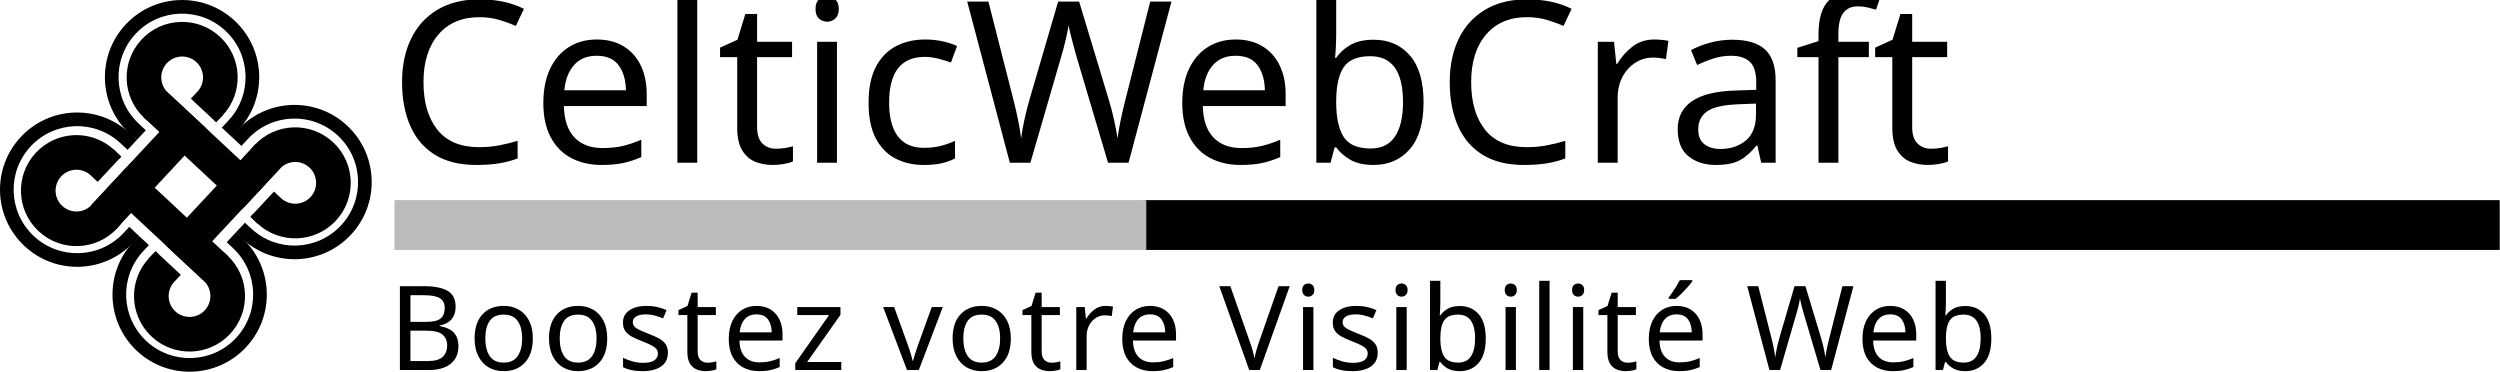
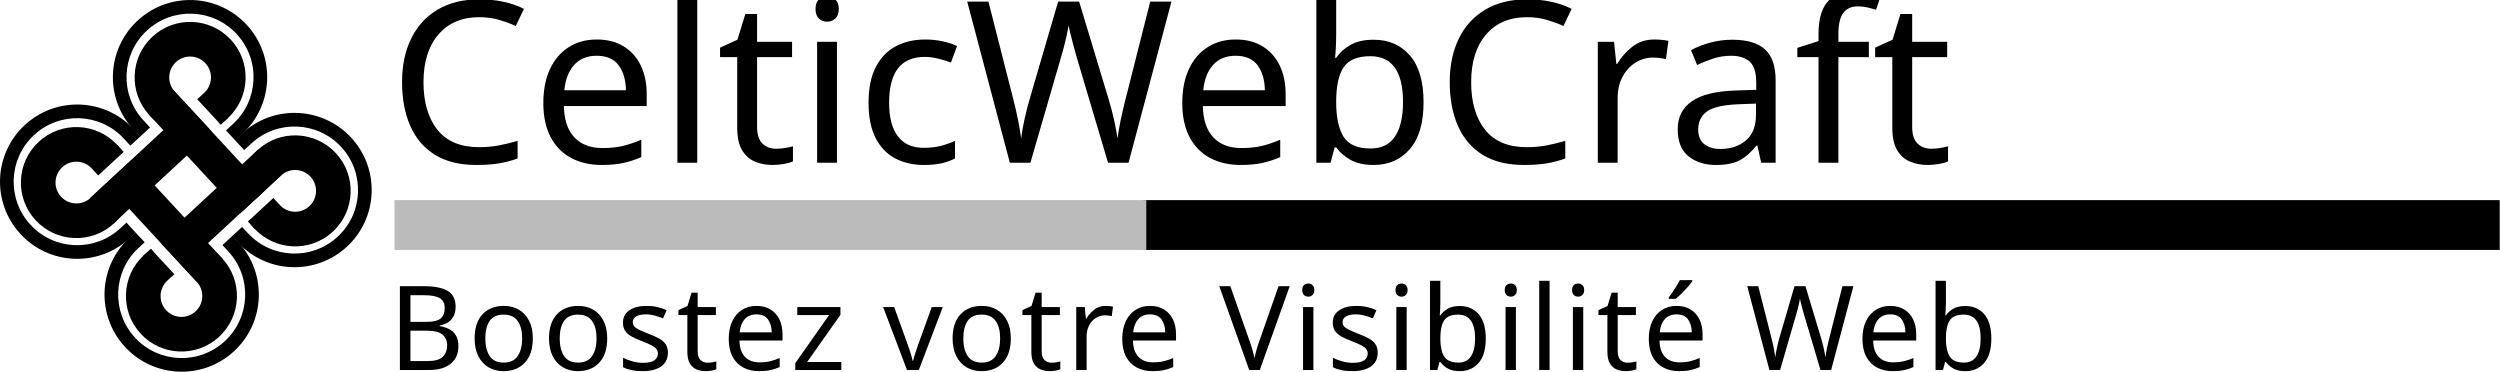
<svg xmlns="http://www.w3.org/2000/svg" xmlns:xlink="http://www.w3.org/1999/xlink" width="1680.373mm" height="249.849mm" viewBox="0 0 1680.373 249.849" version="1.1" id="svg1">
  <defs id="defs1">
    <linearGradient id="linearGradient93">
      <stop style="stop-color:#ffb42c;stop-opacity:1;" offset="0" id="stop93" />
      <stop style="stop-color:#ffb42c;stop-opacity:0;" offset="1" id="stop94" />
    </linearGradient>
    <linearGradient xlink:href="#linearGradient93" id="linearGradient94" x1="154.425" y1="128.531" x2="976.92" y2="128.531" gradientUnits="userSpaceOnUse" />
  </defs>
  <g id="g93" transform="matrix(1.720073,0,0,1.720073,-5.5425327e-7,0.00430502)" style="display:inline">
-     <g id="g90" transform="matrix(1.065038,0.9931643,-0.9931643,1.065038,81.42253,-112.6504)" style="fill:#000000;fill-opacity:1">
+     <g id="g90" transform="matrix(0.9893741,1.06856,-1.06856,0.9893741,94.97969,-111.5072)" style="fill:#000000;fill-opacity:1">
      <g id="g80" style="display:inline;fill:#000000;fill-opacity:1">
        <g id="g79" style="fill:#000000;fill-opacity:1">
          <path id="path76" style="display:inline;opacity:1;fill:#000000;fill-opacity:1;stroke:none;stroke-width:0.292;stroke-opacity:1" d="m 61.714,55.827 c -11.434,10e-7 -20.704,9.269 -20.704,20.704 0,11.434 9.269,20.704 20.704,20.704 0.872,7.2e-5 1.744,-0.165 2.609,-0.165 v -3.487 c -0.85,0 -1.736,-0.008 -2.609,-0.008 -9.413,1.05e-4 -17.044,-7.631 -17.044,-17.044 -1.06e-4,-9.413 7.631,-17.044 17.044,-17.044 9.413,-1.06e-4 17.044,7.631 17.044,17.044 -3.1e-5,0.88 -0.002,1.732 -0.002,2.629 h 3.734 c 0,-0.906 -0.072,-1.75 -0.072,-2.629 0,-11.434 -9.269,-20.704 -20.704,-20.704 z" />
          <path id="path77" style="opacity:1;fill:#000000;fill-opacity:1;stroke:none;stroke-width:0.292;stroke-opacity:1" d="m 102.989,55.827 c -11.434,2e-6 -20.704,9.269 -20.704,20.704 -6.8e-5,0.879 0.167,1.745 0.167,2.629 h 3.494 c 0,-0.849 -0.002,-1.749 -0.002,-2.629 -1.06e-4,-9.413 7.631,-17.044 17.044,-17.044 9.413,-1.05e-4 17.051,7.631 17.051,17.044 1.1e-4,9.413 -7.631,17.044 -17.044,17.044 -0.77,-1.03e-4 -1.531,0.015 -2.303,0.015 l -0.01,3.506 c 0.769,0 1.544,0.139 2.313,0.139 11.434,2e-6 20.696,-9.269 20.696,-20.704 0,-11.434 -9.269,-20.704 -20.704,-20.704 z" />
          <path id="path78" style="opacity:1;fill:#000000;fill-opacity:1;stroke:none;stroke-width:0.292;stroke-opacity:1" d="m 61.714,97.102 c -11.434,1e-6 -20.704,9.269 -20.704,20.704 3e-6,11.434 9.269,20.704 20.704,20.704 11.434,0 20.704,-9.269 20.704,-20.704 1.2e-5,-0.751 0.018,-1.512 0.018,-2.231 l -3.684,-0.018 c 0,0.717 0.007,1.497 0.007,2.249 1.05e-4,9.413 -7.631,17.044 -17.044,17.044 -9.413,1.1e-4 -17.044,-7.631 -17.044,-17.044 -1.05e-4,-9.413 7.631,-17.044 17.044,-17.044 0.874,4e-5 1.674,8.2e-4 2.609,8.2e-4 v -3.718 c -0.87,0 -1.737,0.057 -2.609,0.057 z" />
          <path id="path79" style="opacity:1;fill:#000000;fill-opacity:1;stroke:none;stroke-width:0.292;stroke-opacity:1" d="m 102.989,97.102 c -0.769,7.3e-5 -1.518,-0.037 -2.308,-0.037 l 0.005,3.695 c 0.758,0 1.532,0.002 2.303,0.002 9.413,-1.1e-4 17.044,7.631 17.044,17.044 1.1e-4,9.413 -7.631,17.044 -17.044,17.044 -9.413,1e-4 -17.044,-7.631 -17.044,-17.044 1.04e-4,-0.752 0.006,-2.249 0.006,-2.249 l -3.521,0.019 c 0,0.753 -0.145,1.479 -0.145,2.23 3e-6,11.434 9.269,20.704 20.704,20.704 11.434,0 20.704,-9.269 20.704,-20.704 0,-11.434 -9.269,-20.704 -20.704,-20.704 z" />
        </g>
      </g>
      <g id="g89" style="display:inline;fill:#000000;fill-opacity:1">
        <g id="g82" style="fill:#000000;fill-opacity:1">
          <rect style="fill:#000000;fill-opacity:1;stroke:none;stroke-width:0.528;stroke-opacity:1" id="rect80" width="9.286" height="36.123" x="88.375" y="76.319" />
          <g id="g81" style="fill:#000000;fill-opacity:1">
            <path id="path80" style="fill:#000000;fill-opacity:1;stroke:none;stroke-width:0.067;stroke-opacity:1" d="M 103.265,61.666 A 14.895,14.895 0 0 0 88.371,76.56 14.895,14.895 0 0 0 97.662,90.361 V 76.538 h 0.002 a 5.602,5.602 0 0 1 5.602,-5.58 5.602,5.602 0 0 1 5.602,5.602 5.602,5.602 0 0 1 -5.602,5.602 5.602,5.602 0 0 1 -0.26,-0.006 h -2.318 v 9.074 a 14.895,14.895 0 0 0 2.578,0.225 14.895,14.895 0 0 0 14.895,-14.895 14.895,14.895 0 0 0 -14.895,-14.895 z" />
            <rect style="fill:#000000;fill-opacity:1;stroke:none;stroke-width:0.264;stroke-opacity:1" id="rect81" width="2.681" height="0.927" x="100.686" y="90.528" />
          </g>
        </g>
        <g id="g84" style="fill:#000000;fill-opacity:1" transform="rotate(90,82.47152,97.32604)">
          <rect style="fill:#000000;fill-opacity:1;stroke:none;stroke-width:0.528;stroke-opacity:1" id="rect82" width="9.286" height="36.123" x="88.375" y="76.319" />
          <g id="g83" style="fill:#000000;fill-opacity:1">
            <path id="path82" style="fill:#000000;fill-opacity:1;stroke:none;stroke-width:0.067;stroke-opacity:1" d="M 103.265,61.666 A 14.895,14.895 0 0 0 88.371,76.56 14.895,14.895 0 0 0 97.662,90.361 V 76.538 h 0.002 a 5.602,5.602 0 0 1 5.602,-5.58 5.602,5.602 0 0 1 5.602,5.602 5.602,5.602 0 0 1 -5.602,5.602 5.602,5.602 0 0 1 -0.26,-0.006 h -2.318 v 9.074 a 14.895,14.895 0 0 0 2.578,0.225 14.895,14.895 0 0 0 14.895,-14.895 14.895,14.895 0 0 0 -14.895,-14.895 z" />
            <rect style="fill:#000000;fill-opacity:1;stroke:none;stroke-width:0.264;stroke-opacity:1" id="rect83" width="2.681" height="0.927" x="100.686" y="90.528" />
          </g>
        </g>
        <g id="g86" transform="rotate(180,82.5075,97.34)" style="fill:#000000;fill-opacity:1">
          <rect style="fill:#000000;fill-opacity:1;stroke:none;stroke-width:0.528;stroke-opacity:1" id="rect84" width="9.286" height="36.123" x="88.445" y="76.319" />
          <g id="g85" style="fill:#000000;fill-opacity:1">
            <path id="path84" style="fill:#000000;fill-opacity:1;stroke:none;stroke-width:0.067;stroke-opacity:1" d="M 103.265,61.666 A 14.895,14.895 0 0 0 88.371,76.56 14.895,14.895 0 0 0 97.662,90.361 V 76.538 h 0.002 a 5.602,5.602 0 0 1 5.602,-5.58 5.602,5.602 0 0 1 5.602,5.602 5.602,5.602 0 0 1 -5.602,5.602 5.602,5.602 0 0 1 -0.26,-0.006 h -2.318 v 9.074 a 14.895,14.895 0 0 0 2.578,0.225 14.895,14.895 0 0 0 14.895,-14.895 14.895,14.895 0 0 0 -14.895,-14.895 z" />
            <rect style="fill:#000000;fill-opacity:1;stroke:none;stroke-width:0.264;stroke-opacity:1" id="rect85" width="2.681" height="0.927" x="100.686" y="90.528" />
          </g>
        </g>
        <g id="g88" style="fill:#000000;fill-opacity:1">
          <rect style="fill:#000000;fill-opacity:1;stroke:none;stroke-width:0.528;stroke-opacity:1" id="rect86" width="9.286" height="36.123" x="-91.451" y="61.537" transform="rotate(-90)" />
          <g id="g87" style="fill:#000000;fill-opacity:1" transform="rotate(-90,82.52147,97.30402)">
            <path id="path86" style="fill:#000000;fill-opacity:1;stroke:none;stroke-width:0.067;stroke-opacity:1" d="M 103.265,61.666 A 14.895,14.895 0 0 0 88.371,76.56 14.895,14.895 0 0 0 97.662,90.361 V 76.538 h 0.002 a 5.602,5.602 0 0 1 5.602,-5.58 5.602,5.602 0 0 1 5.602,5.602 5.602,5.602 0 0 1 -5.602,5.602 5.602,5.602 0 0 1 -0.26,-0.006 h -2.318 v 9.074 a 14.895,14.895 0 0 0 2.578,0.225 14.895,14.895 0 0 0 14.895,-14.895 14.895,14.895 0 0 0 -14.895,-14.895 z" />
            <rect style="display:inline;fill:#000000;fill-opacity:1;stroke:none;stroke-width:0.264;stroke-opacity:1" id="rect87" width="2.681" height="0.927" x="100.686" y="90.528" />
          </g>
        </g>
      </g>
    </g>
    <g id="g91" style="display:inline;fill:#ebb42c;fill-opacity:1">
      <text xml:space="preserve" style="font-style:normal;font-variant:normal;font-weight:normal;font-stretch:normal;font-size:45.861px;font-family:'Space Mono';-inkscape-font-specification:'Space Mono';text-align:start;letter-spacing:1.323px;word-spacing:1.982px;writing-mode:lr-tb;direction:ltr;text-anchor:start;opacity:1;fill:#000000;fill-opacity:1;stroke:none;stroke-width:0.269;stroke-opacity:1" x="151.811" y="144.582" id="text90">
        <tspan id="tspan90" style="font-style:normal;font-variant:normal;font-weight:normal;font-stretch:normal;font-size:45.861px;font-family:'Space Mono';-inkscape-font-specification:'Space Mono';letter-spacing:1.323px;word-spacing:1.982px;fill:#000000;fill-opacity:1;stroke-width:0.269" x="151.811" y="144.582">Boostez votre Visibilité Web</tspan>
      </text>
      <text xml:space="preserve" style="font-style:normal;font-variant:normal;font-weight:normal;font-stretch:normal;font-size:88.194px;font-family:'Zen Dots';-inkscape-font-specification:'Zen Dots';text-align:start;writing-mode:lr-tb;direction:ltr;text-anchor:start;opacity:1;fill:#000000;fill-opacity:1;stroke:none;stroke-width:0.269;stroke-opacity:1" x="151.735" y="63.586" id="text91">
        <tspan id="tspan91" style="font-size:88.194px;fill:#000000;fill-opacity:1;stroke-width:0.269" x="151.735" y="63.586">CelticWebCraft</tspan>
      </text>
    </g>
    <g id="g92" style="display:inline">
      <rect style="opacity:1;fill:#000000;fill-opacity:1;stroke:none;stroke-width:0.428;stroke-opacity:1" id="rect92" width="530.041" height="19.457" x="446.768" y="78.203" />
      <rect style="opacity:1;fill:#bbbbbb;fill-opacity:1;stroke:none;stroke-width:0.319;stroke-opacity:1" id="rect91" width="293.768" height="19.457" x="154.161" y="78.203" />
    </g>
  </g>
</svg>
